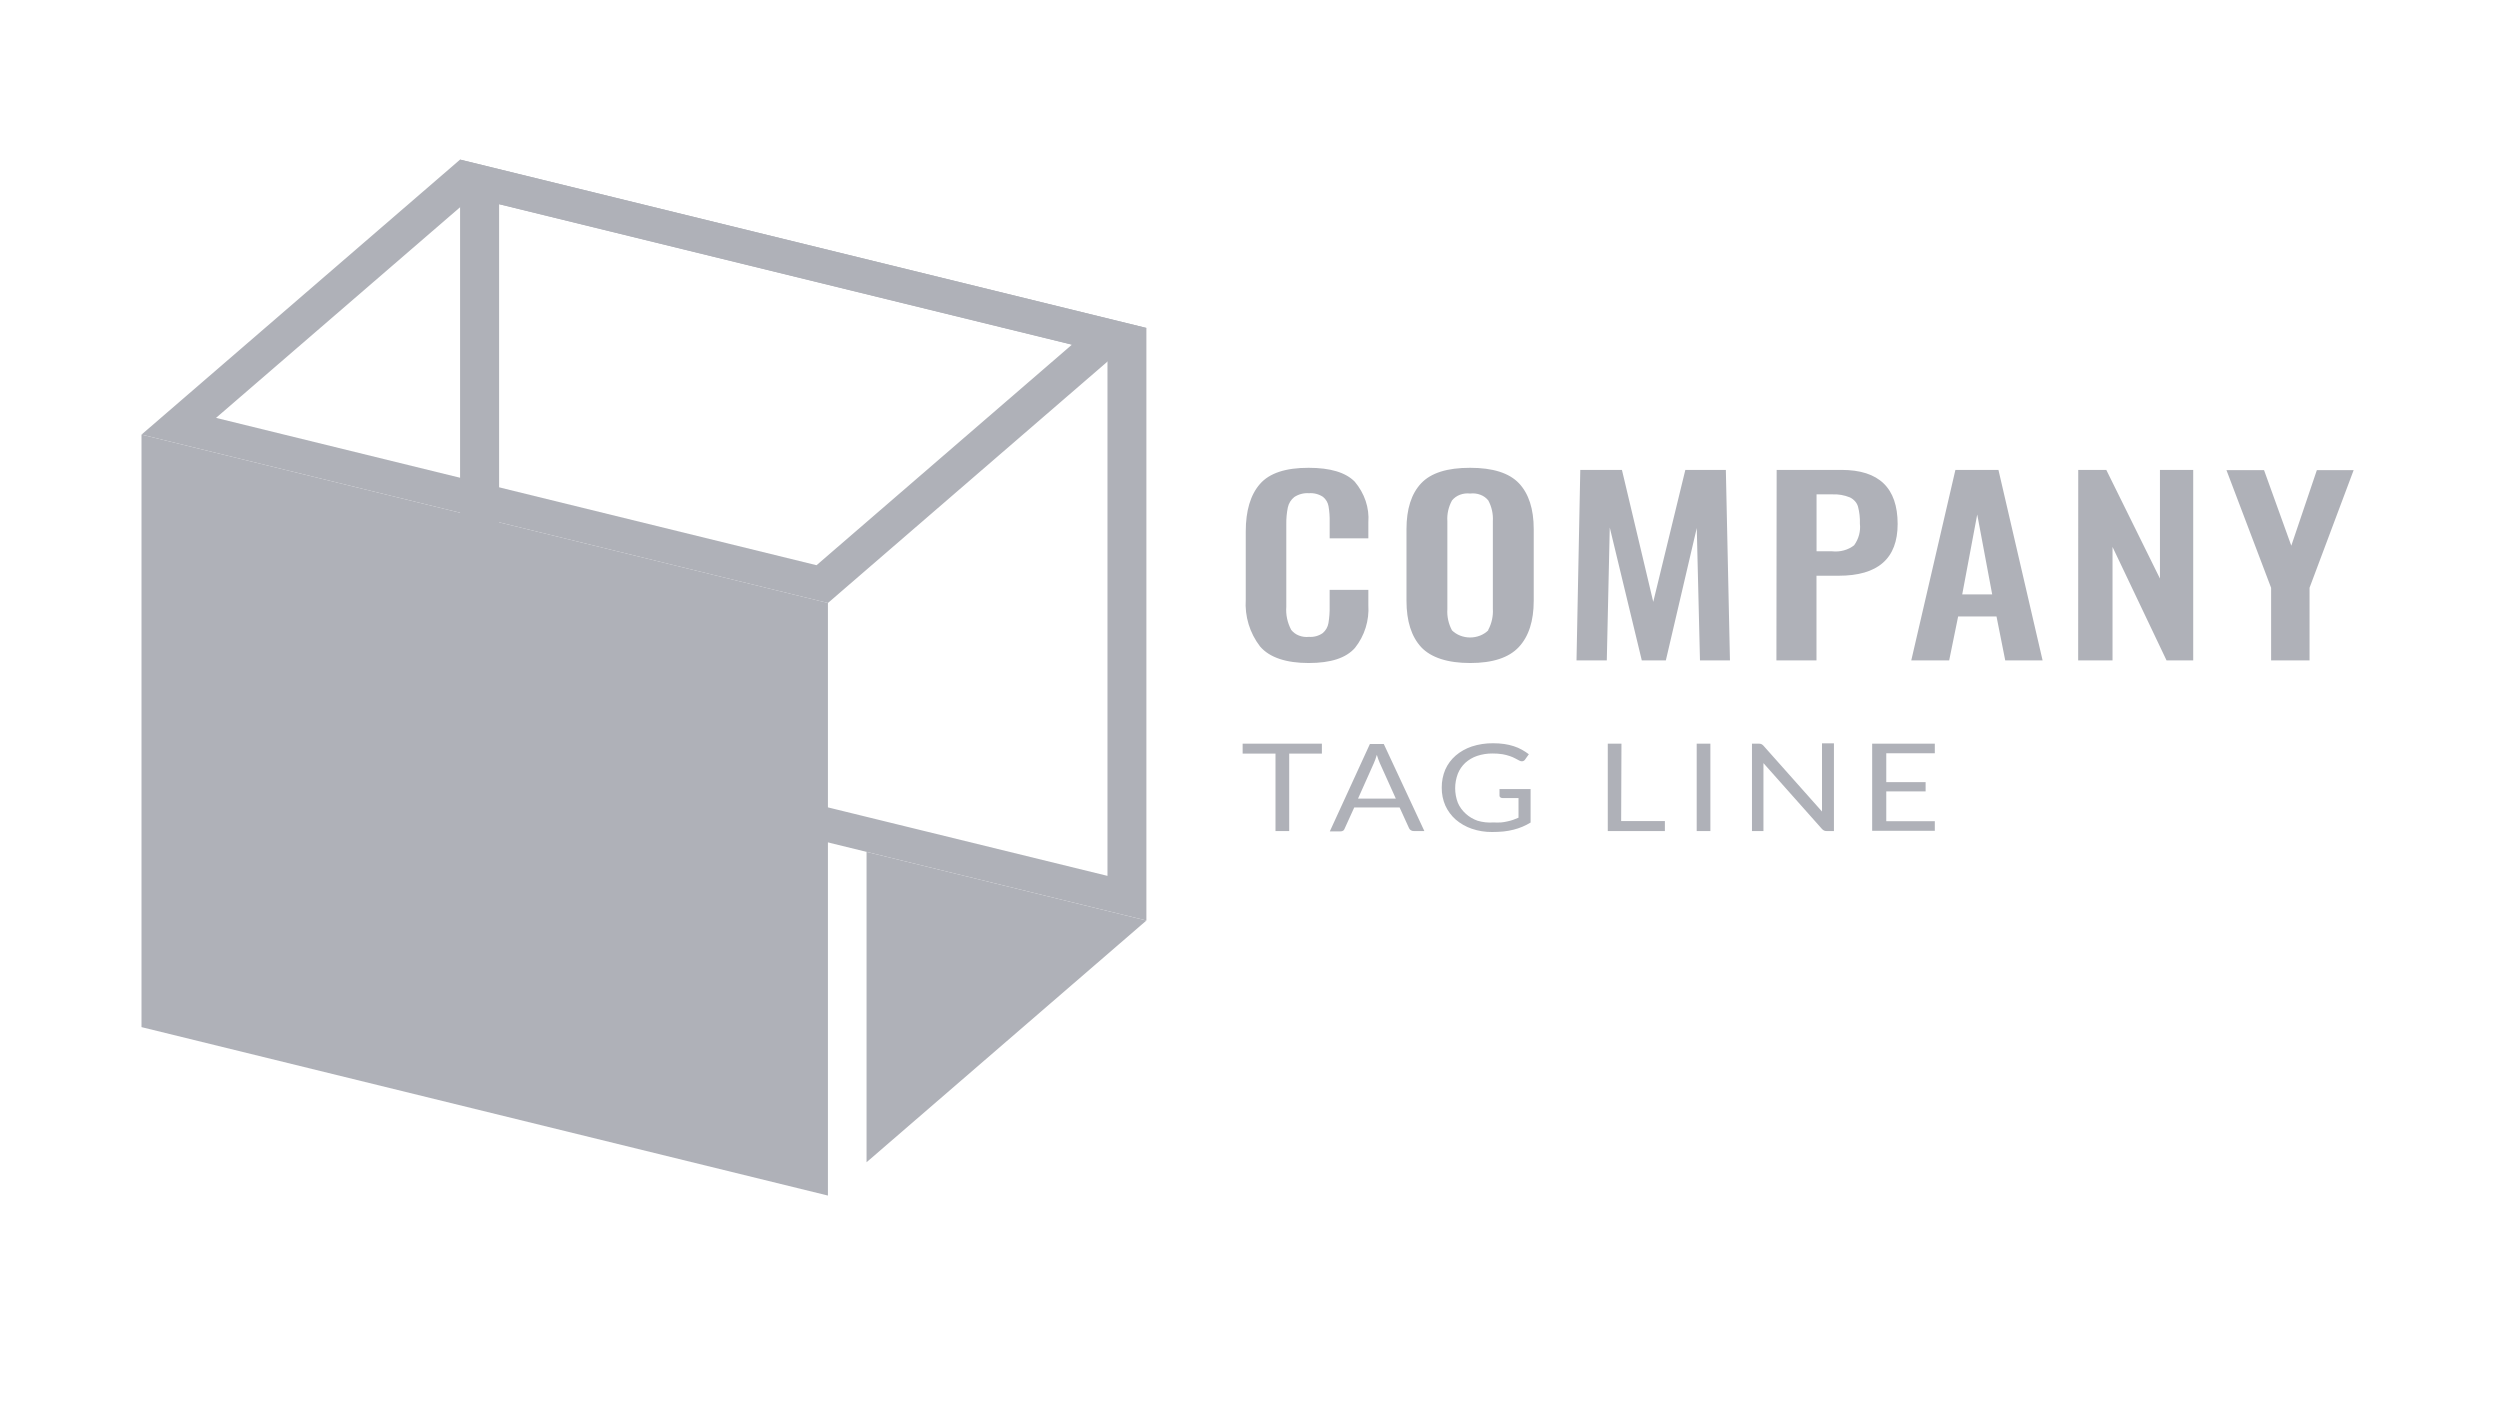
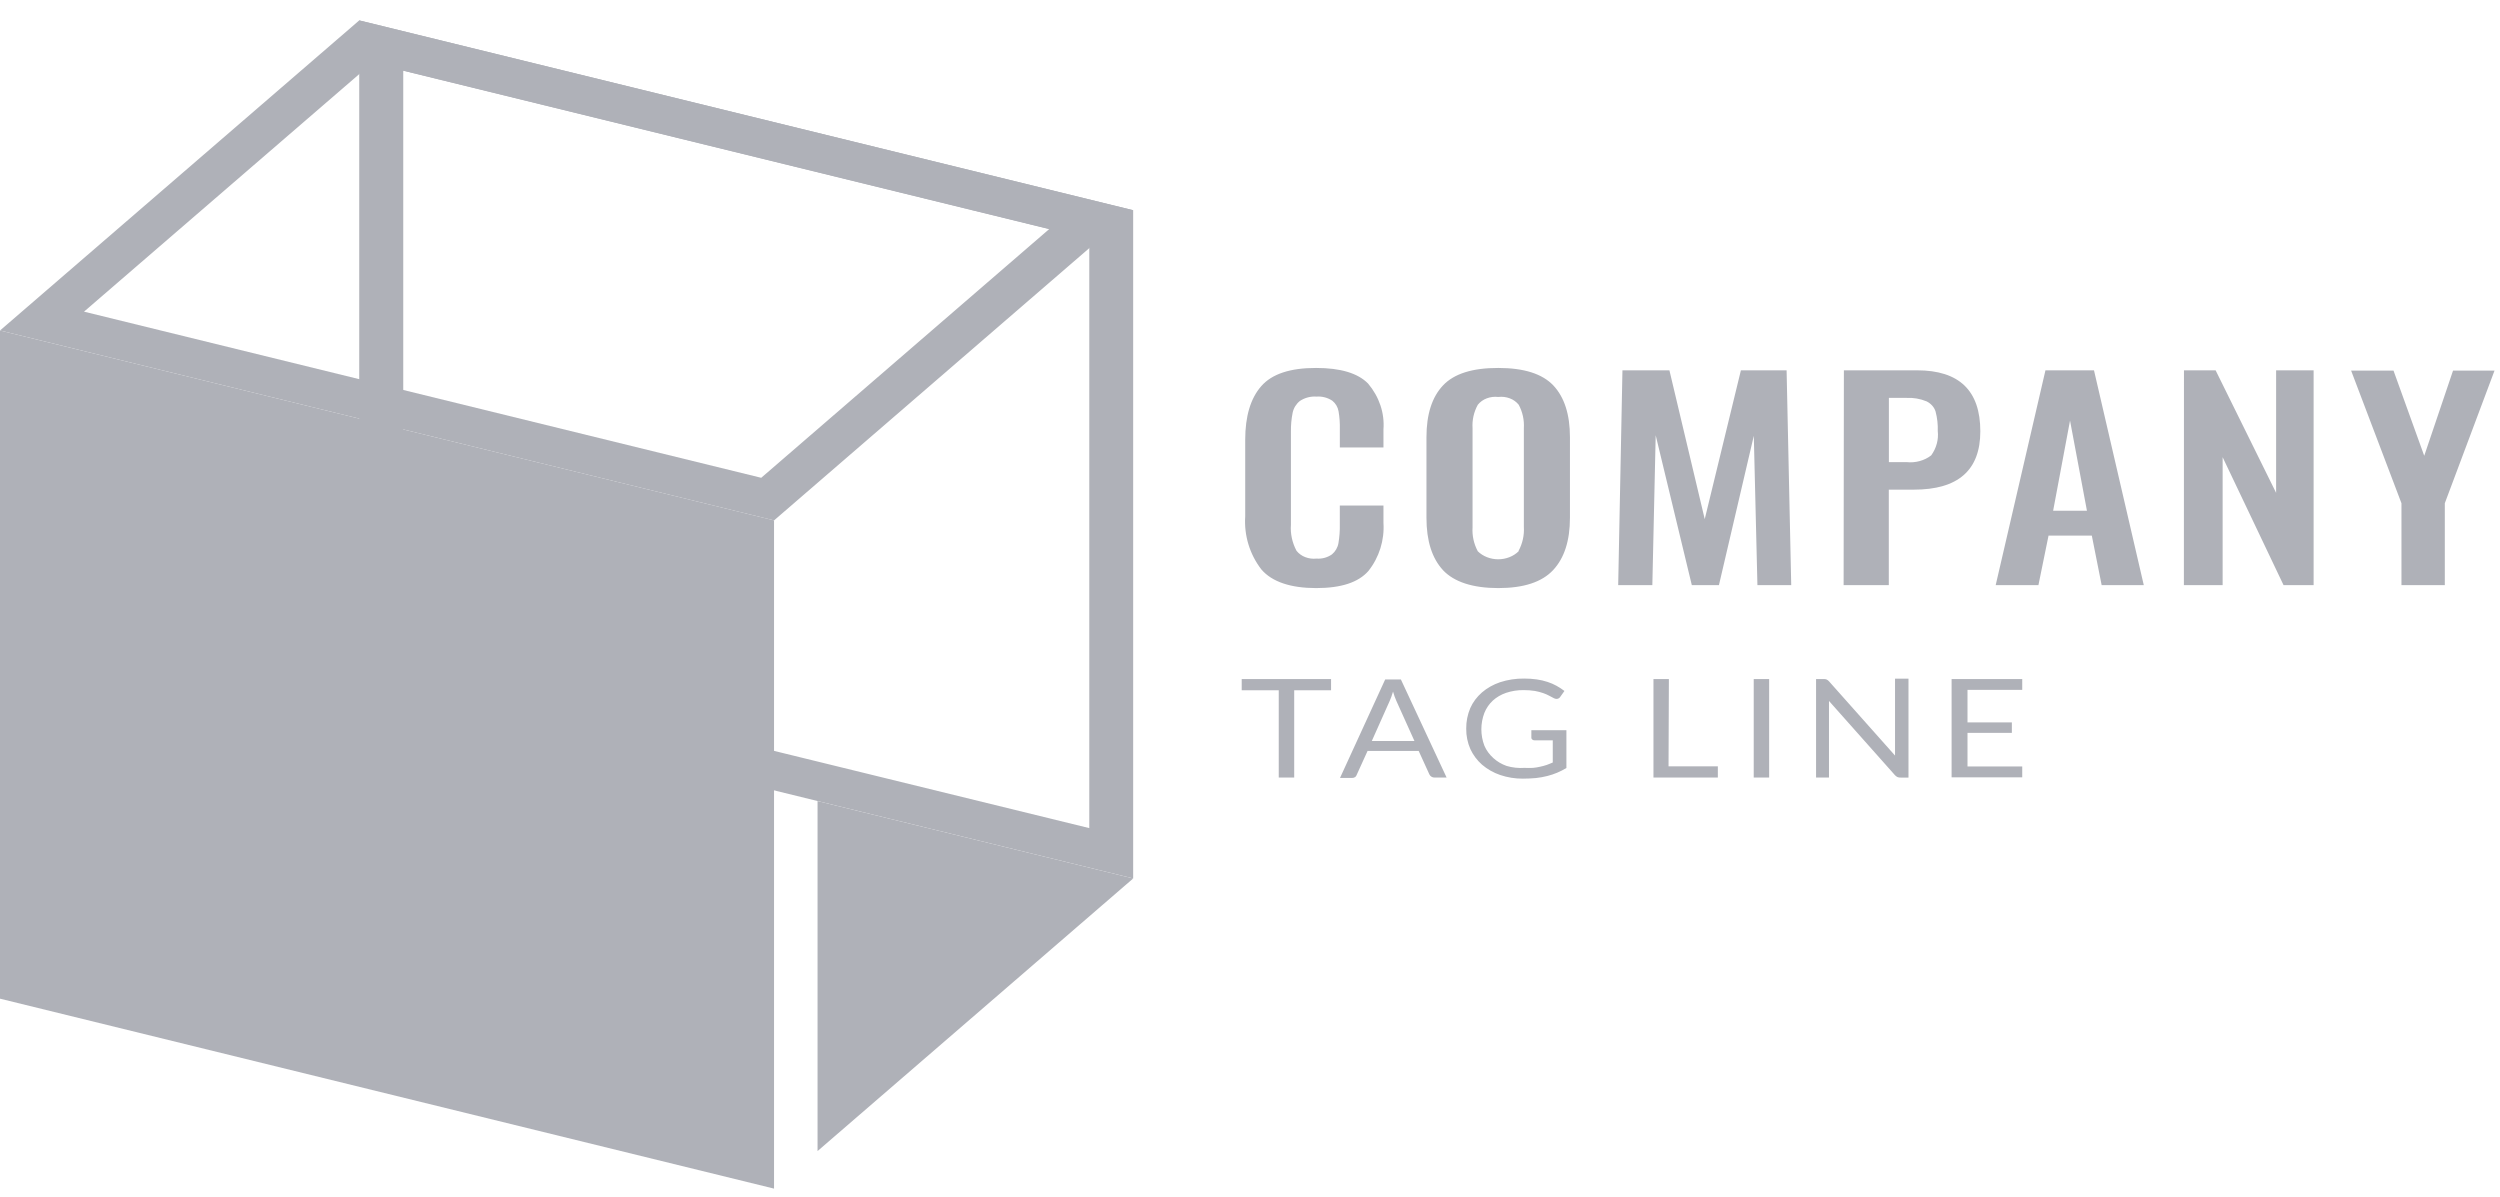
- <svg xmlns="http://www.w3.org/2000/svg" width="106" height="60" fill="none">
-   <path d="M53.425 27.408a2.947 2.947 0 0 1-.605-1.988v-2.884c0-.883.2-1.555.602-2.015.4-.46 1.089-.688 2.065-.686.917 0 1.569.196 1.953.587.42.499.625 1.109.578 1.724v.678h-1.64v-.687c.005-.224-.01-.449-.048-.671a.65.65 0 0 0-.235-.399.95.95 0 0 0-.594-.155 1.005 1.005 0 0 0-.625.164.768.768 0 0 0-.272.44 3.332 3.332 0 0 0-.065.713v3.499c-.026.337.047.675.21.982a.77.77 0 0 0 .328.238.9.9 0 0 0 .424.055.893.893 0 0 0 .58-.158.704.704 0 0 0 .245-.425c.038-.232.056-.467.051-.701v-.71h1.641v.648a2.64 2.64 0 0 1-.567 1.813c-.377.428-1.02.642-1.964.642s-1.658-.229-2.062-.704ZM60.257 27.438c-.414-.45-.622-1.103-.622-1.968v-3.033c0-.857.208-1.505.622-1.945.414-.44 1.107-.659 2.079-.657.965 0 1.654.22 2.069.657.414.44.625 1.088.625 1.945v3.032c0 .857-.21 1.514-.632 1.966-.421.451-1.107.677-2.062.677-.955 0-1.661-.229-2.08-.674Zm2.843-.728c.149-.28.216-.589.197-.897v-3.714a1.649 1.649 0 0 0-.193-.88.776.776 0 0 0-.335-.241.906.906 0 0 0-.433-.052.918.918 0 0 0-.434.052.787.787 0 0 0-.337.241c-.15.275-.217.578-.197.88v3.731c-.02.309.047.617.197.898.096.094.214.17.346.222a1.16 1.16 0 0 0 .843 0c.133-.052.25-.128.346-.222v-.018ZM67.004 19.924h1.766l1.328 5.595 1.36-5.595h1.718L73.35 28h-1.271l-.136-5.613L70.632 28h-1.02l-1.358-5.634L68.128 28h-1.284l.16-8.076ZM75.33 19.924h2.752c1.585 0 2.378.764 2.378 2.293 0 1.464-.835 2.196-2.504 2.194h-.937V28H75.32l.01-8.077Zm2.351 3.451c.168.019.338.006.5-.039.161-.044.31-.117.434-.216.195-.273.281-.593.245-.912a2.529 2.529 0 0 0-.082-.733.593.593 0 0 0-.125-.222.703.703 0 0 0-.214-.162 1.76 1.76 0 0 0-.758-.13h-.659v2.414h.66ZM82.91 19.924h1.824L86.606 28h-1.584l-.37-1.862h-1.627L82.645 28h-1.607l1.871-8.076Zm1.559 5.279-.635-3.39-.636 3.39h1.27ZM88.117 19.924h1.19l2.275 4.607v-4.607h1.41V28h-1.131l-2.29-4.81V28h-1.457l.003-8.076ZM96.294 24.92l-1.892-4.985h1.594l1.155 3.203 1.083-3.203h1.56l-1.869 4.986V28h-1.63v-3.08ZM56.048 31.532v.422h-1.386v3.282h-.581v-3.282h-1.393v-.422h3.36ZM60.393 35.236h-.449a.2.2 0 0 1-.126-.035.194.194 0 0 1-.074-.085l-.401-.88H57.42l-.4.88a.243.243 0 0 1-.062.1.208.208 0 0 1-.126.035h-.448l1.699-3.704h.59l1.72 3.69Zm-2.813-1.375h1.603l-.68-1.508a2.699 2.699 0 0 1-.125-.349c-.024.07-.044.138-.064.197l-.062.155-.672 1.505ZM63.321 34.872c.107.005.213.005.32 0 .091-.008.182-.023.271-.044a2.11 2.11 0 0 0 .245-.067c.075-.027.15-.059.228-.091v-.833h-.68a.137.137 0 0 1-.092-.03.086.086 0 0 1-.026-.03.074.074 0 0 1-.008-.037v-.284h1.318v1.42a2.573 2.573 0 0 1-.716.301c-.14.036-.281.061-.425.077a5.13 5.13 0 0 1-.496.023 2.59 2.59 0 0 1-.856-.138 2.09 2.09 0 0 1-.68-.387 1.79 1.79 0 0 1-.438-.587 1.851 1.851 0 0 1-.156-.768 1.921 1.921 0 0 1 .153-.774 1.7 1.7 0 0 1 .438-.587c.194-.167.425-.297.68-.384.29-.095.6-.142.91-.138.158 0 .316.01.472.032.138.02.274.051.404.094.12.038.233.088.34.147.104.058.203.122.296.193l-.163.229a.142.142 0 0 1-.055.05.17.17 0 0 1-.078.02.222.222 0 0 1-.105-.029 2.096 2.096 0 0 1-.167-.088 1.504 1.504 0 0 0-.227-.1 2.128 2.128 0 0 0-.313-.082 2.613 2.613 0 0 0-.431-.032 2.01 2.01 0 0 0-.656.103 1.44 1.44 0 0 0-.5.293 1.29 1.29 0 0 0-.315.46 1.731 1.731 0 0 0 0 1.235c.074.175.19.333.34.467.139.127.308.227.495.293.216.064.445.089.673.073ZM68.736 34.814h1.855v.422H68.17v-3.704h.58l-.013 3.282ZM72.52 35.236h-.58v-3.704h.58v3.704ZM74.681 31.55a.28.28 0 0 1 .089.067l2.483 2.792a.881.881 0 0 1 0-.132V31.517h.506v3.72h-.292a.275.275 0 0 1-.126-.021.328.328 0 0 1-.091-.07l-2.48-2.79v2.88h-.486v-3.704h.302c.033 0 .066.006.095.017ZM82.036 31.532v.407h-2.058v1.223h1.668v.393h-1.668v1.264h2.058v.408H79.38v-3.695h2.656ZM21.162 8.656l25.795 6.323v22.158l-25.795-6.32V8.655Zm-1.655-1.89v25.127l29.1 7.136V13.905l-29.1-7.138Z" fill="#AFB1B8" />
-   <path d="M35.104 50.692 6 43.55V18.427l29.104 7.139v25.126Z" fill="#AFB1B8" />
-   <path d="m19.99 8.371 25.458 6.244-10.827 9.35L9.16 17.718 19.99 8.37Zm-.483-1.604L6 18.427l29.104 7.14 13.504-11.662-29.1-7.138ZM36.742 49.279 48.608 39.03 36.742 36.12v13.16Z" fill="#AFB1B8" />
+ <svg xmlns="http://www.w3.org/2000/svg" width="94" height="45" fill="none">
+   <path d="M47.425 21.408a2.947 2.947 0 0 1-.605-1.988v-2.884c0-.883.2-1.555.602-2.015.4-.46 1.089-.688 2.065-.686.917 0 1.569.196 1.953.587.42.499.625 1.109.578 1.724v.678h-1.64v-.687c.005-.224-.01-.449-.048-.671a.65.65 0 0 0-.235-.399.95.95 0 0 0-.594-.155 1.005 1.005 0 0 0-.625.164.768.768 0 0 0-.272.44 3.332 3.332 0 0 0-.065.713v3.499c-.026.337.047.675.21.982a.77.77 0 0 0 .328.238.9.9 0 0 0 .424.055.893.893 0 0 0 .58-.158.704.704 0 0 0 .245-.425c.038-.232.056-.467.051-.701v-.71h1.641v.648a2.64 2.64 0 0 1-.567 1.813c-.377.428-1.02.642-1.964.642s-1.658-.229-2.062-.704ZM54.257 21.438c-.415-.45-.622-1.103-.622-1.968v-3.033c0-.857.207-1.505.622-1.945.414-.44 1.107-.659 2.079-.657.965 0 1.654.22 2.069.657.414.44.625 1.088.625 1.945v3.032c0 .857-.21 1.514-.632 1.966-.421.451-1.107.677-2.062.677-.955 0-1.661-.229-2.08-.674Zm2.843-.728c.149-.28.216-.589.197-.897v-3.714a1.65 1.65 0 0 0-.193-.88.776.776 0 0 0-.335-.241.907.907 0 0 0-.433-.052.918.918 0 0 0-.434.052.786.786 0 0 0-.337.242c-.15.274-.217.576-.197.88v3.73c-.02.309.047.617.197.898.095.094.214.17.346.222a1.158 1.158 0 0 0 .843 0c.133-.052.25-.128.346-.222v-.018ZM61.004 13.924h1.766l1.328 5.595 1.36-5.595h1.718L67.35 22h-1.271l-.136-5.613L64.632 22h-1.02l-1.358-5.634L62.128 22h-1.284l.16-8.076ZM69.33 13.924h2.752c1.585 0 2.378.764 2.378 2.293 0 1.464-.835 2.196-2.504 2.194h-.937V22H69.32l.01-8.077Zm2.351 3.451c.168.019.338.006.5-.039.16-.044.31-.117.434-.216.195-.273.281-.593.245-.912a2.525 2.525 0 0 0-.082-.733.594.594 0 0 0-.125-.222.703.703 0 0 0-.214-.162 1.759 1.759 0 0 0-.758-.13h-.659v2.414h.66ZM76.91 13.924h1.824L80.606 22h-1.584l-.37-1.862h-1.627L76.645 22h-1.607l1.871-8.076Zm1.559 5.279-.636-3.39-.635 3.39h1.27ZM82.117 13.924h1.19l2.275 4.607v-4.607h1.41V22h-1.131l-2.29-4.81V22h-1.457l.003-8.076ZM90.294 18.92l-1.892-4.985h1.594l1.155 3.203 1.083-3.203h1.56l-1.869 4.986V22h-1.63v-3.08ZM50.048 25.532v.422h-1.386v3.282h-.581v-3.282h-1.393v-.422h3.36ZM54.393 29.236h-.449a.2.2 0 0 1-.126-.035.194.194 0 0 1-.074-.085l-.401-.88H51.42l-.4.88a.243.243 0 0 1-.062.1.208.208 0 0 1-.126.035h-.448l1.699-3.704h.59l1.72 3.69Zm-2.813-1.375h1.603l-.68-1.508a2.699 2.699 0 0 1-.125-.349c-.024.07-.044.138-.064.197l-.062.155-.672 1.505ZM57.321 28.872c.107.005.213.005.32 0 .091-.008.182-.023.271-.044.083-.017.165-.04.245-.067.075-.026.15-.059.227-.091v-.833h-.679a.137.137 0 0 1-.092-.03.086.086 0 0 1-.026-.03.074.074 0 0 1-.008-.037v-.284h1.318v1.42a2.578 2.578 0 0 1-.716.301c-.14.036-.281.061-.425.077-.165.015-.33.023-.496.023a2.59 2.59 0 0 1-.856-.138 2.09 2.09 0 0 1-.68-.387 1.79 1.79 0 0 1-.438-.586 1.851 1.851 0 0 1-.156-.769 1.92 1.92 0 0 1 .153-.774c.097-.22.247-.42.438-.587.194-.167.425-.297.68-.384.29-.095.6-.142.91-.138.158 0 .316.01.472.032.138.02.274.051.404.094.12.038.233.088.34.147.104.058.203.122.296.193l-.163.229a.142.142 0 0 1-.055.05.17.17 0 0 1-.078.02.222.222 0 0 1-.105-.029 2.113 2.113 0 0 1-.167-.088 1.504 1.504 0 0 0-.227-.1 2.127 2.127 0 0 0-.313-.082 2.614 2.614 0 0 0-.431-.032 2.009 2.009 0 0 0-.656.103c-.189.065-.36.165-.5.293a1.29 1.29 0 0 0-.315.46 1.732 1.732 0 0 0 0 1.235c.074.174.19.333.34.467.139.127.308.227.495.293.216.064.445.089.673.073ZM62.736 28.814h1.855v.422H62.17v-3.704h.58l-.013 3.282ZM66.52 29.236h-.58v-3.704h.58v3.704ZM68.681 25.55a.28.28 0 0 1 .089.067l2.483 2.792a.881.881 0 0 1 0-.132V25.517h.506v3.72h-.292a.275.275 0 0 1-.126-.021.328.328 0 0 1-.091-.07l-2.48-2.79v2.88h-.486v-3.704h.302c.033 0 .066.006.095.017ZM76.036 25.532v.407h-2.058v1.223h1.668v.393h-1.668v1.265h2.058v.407H73.38v-3.695h2.656ZM15.162 2.656l25.795 6.323v22.158l-25.795-6.32V2.655ZM13.507.766v25.127l29.1 7.136V7.905L13.508.767Z" fill="#AFB1B8" />
+   <path d="M29.104 44.692 0 37.55V12.427l29.104 7.139v25.126Z" fill="#AFB1B8" />
+   <path d="m13.99 2.371 25.458 6.244-10.826 9.35-25.463-6.247L13.99 2.37ZM13.507.767 0 12.427l29.104 7.14L42.608 7.904 13.508.767ZM30.741 43.279 42.608 33.03 30.74 30.12v13.16Z" fill="#AFB1B8" />
</svg>
